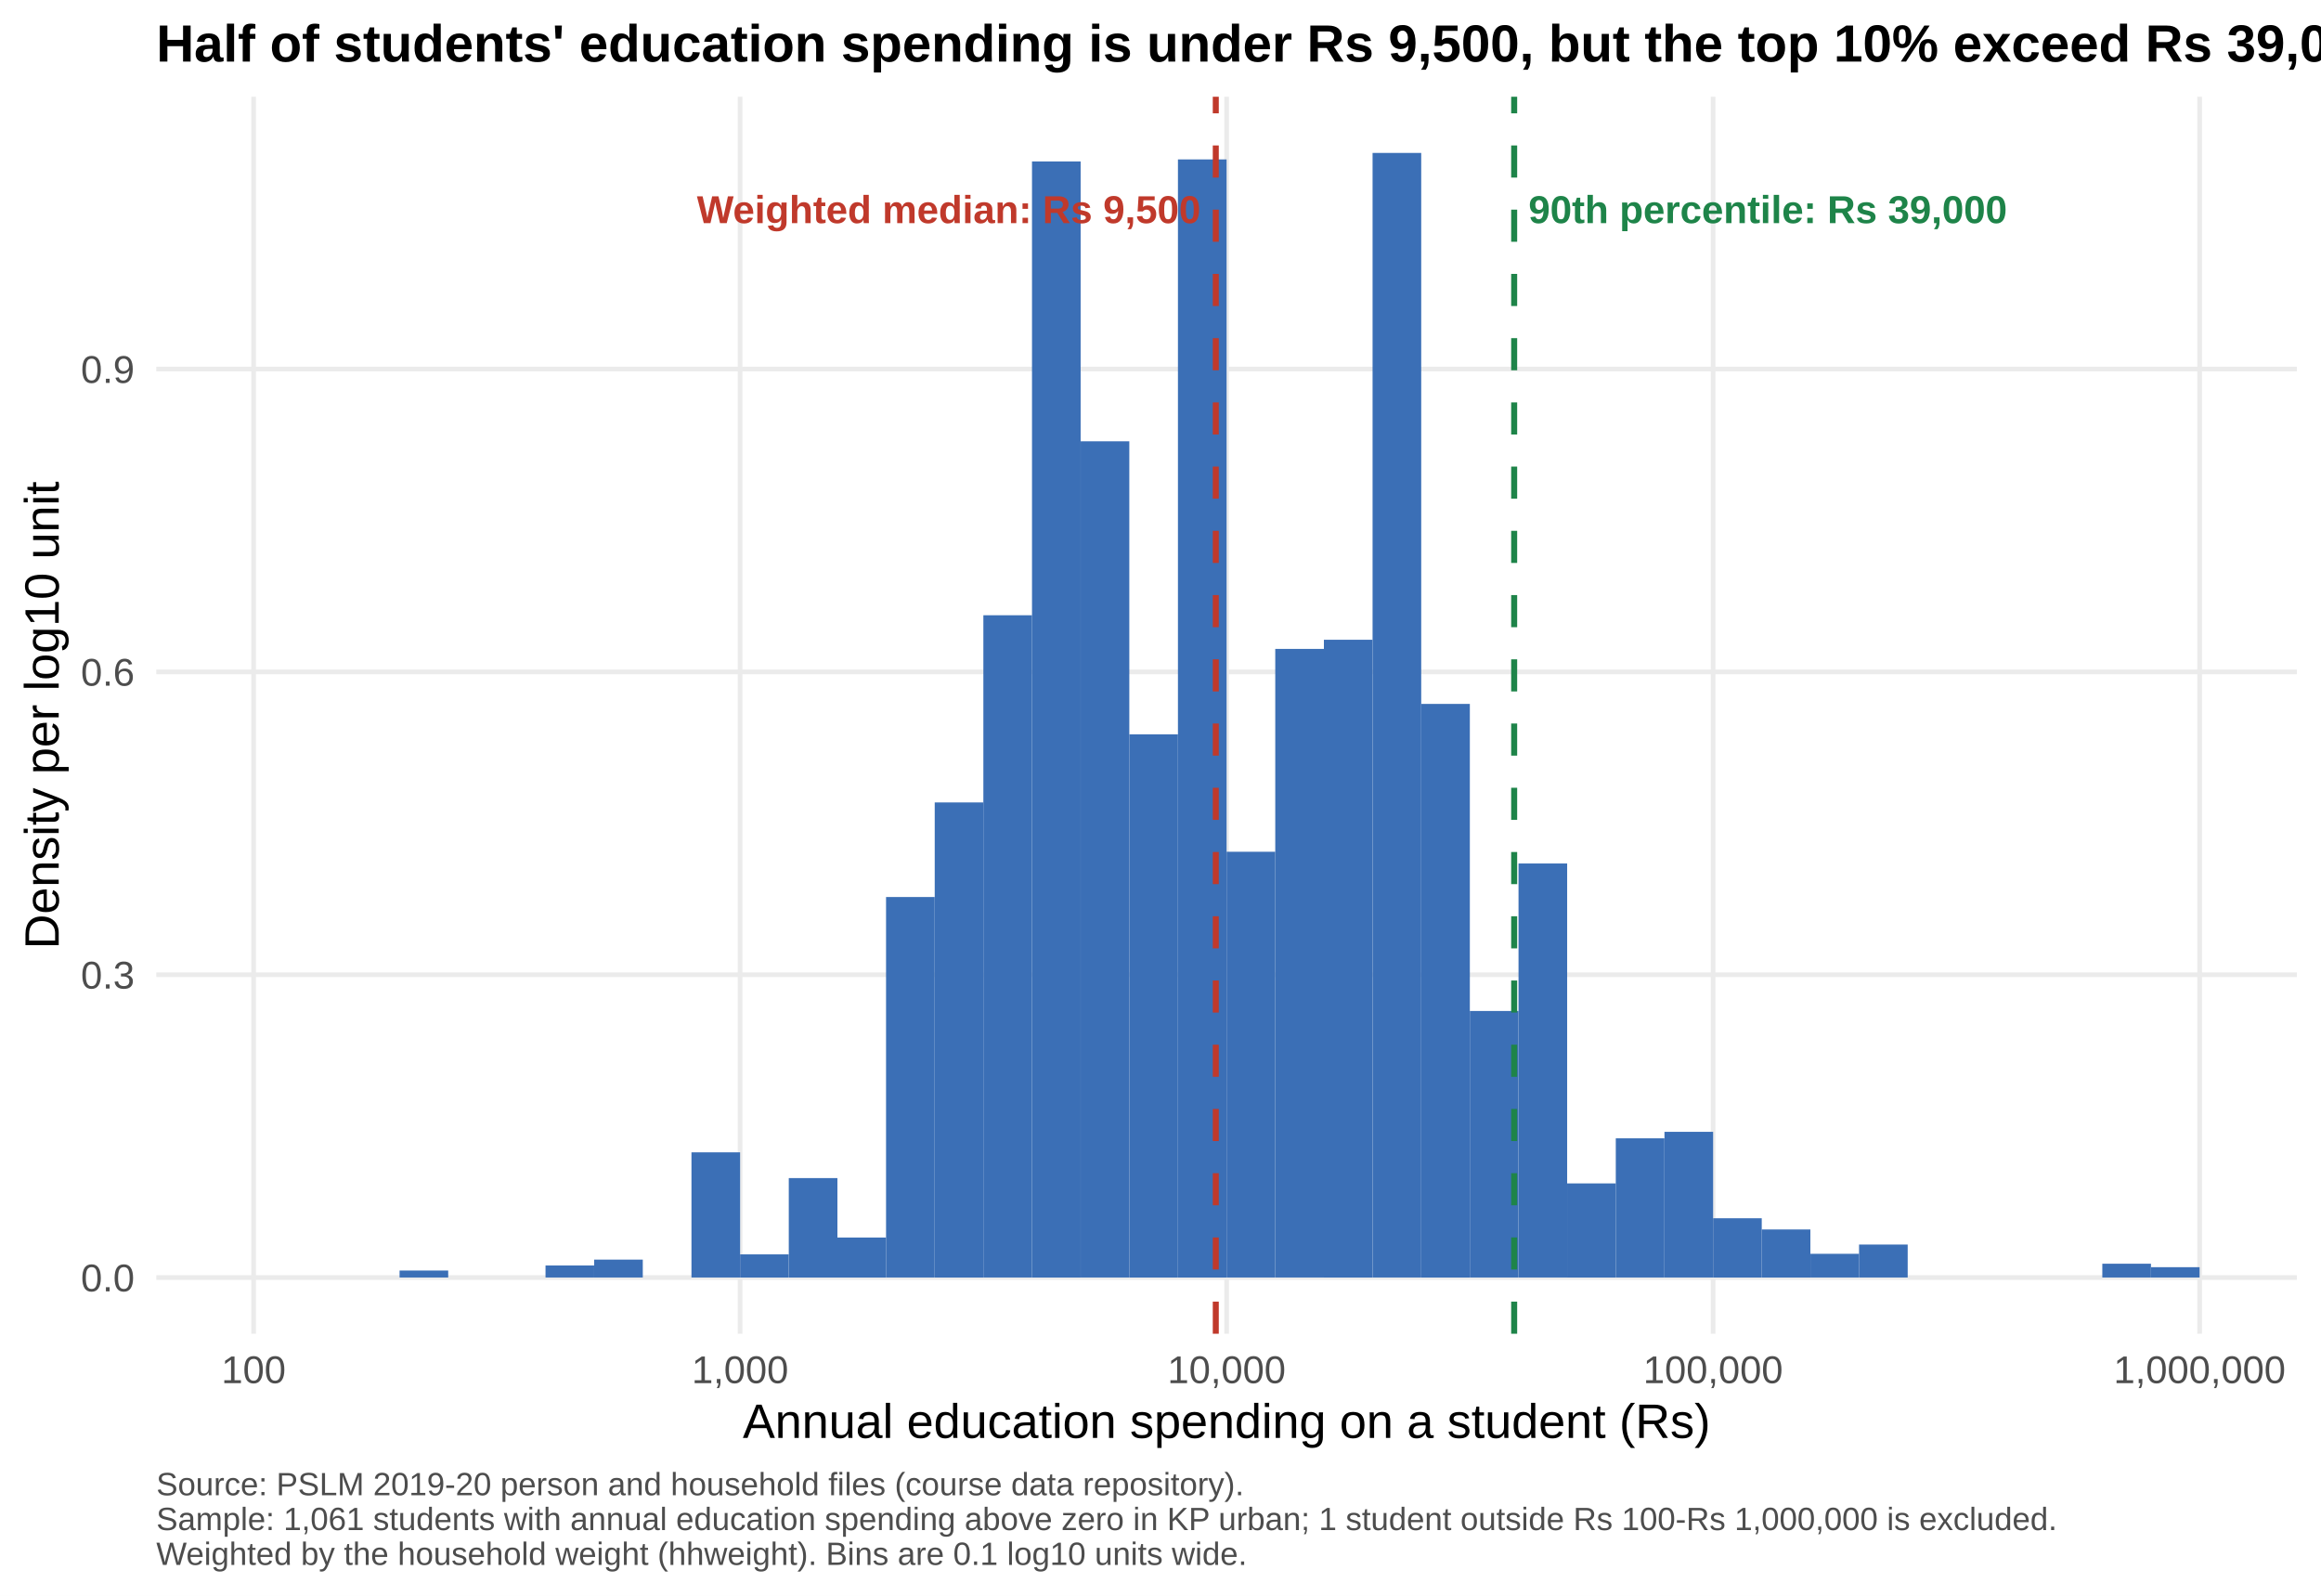
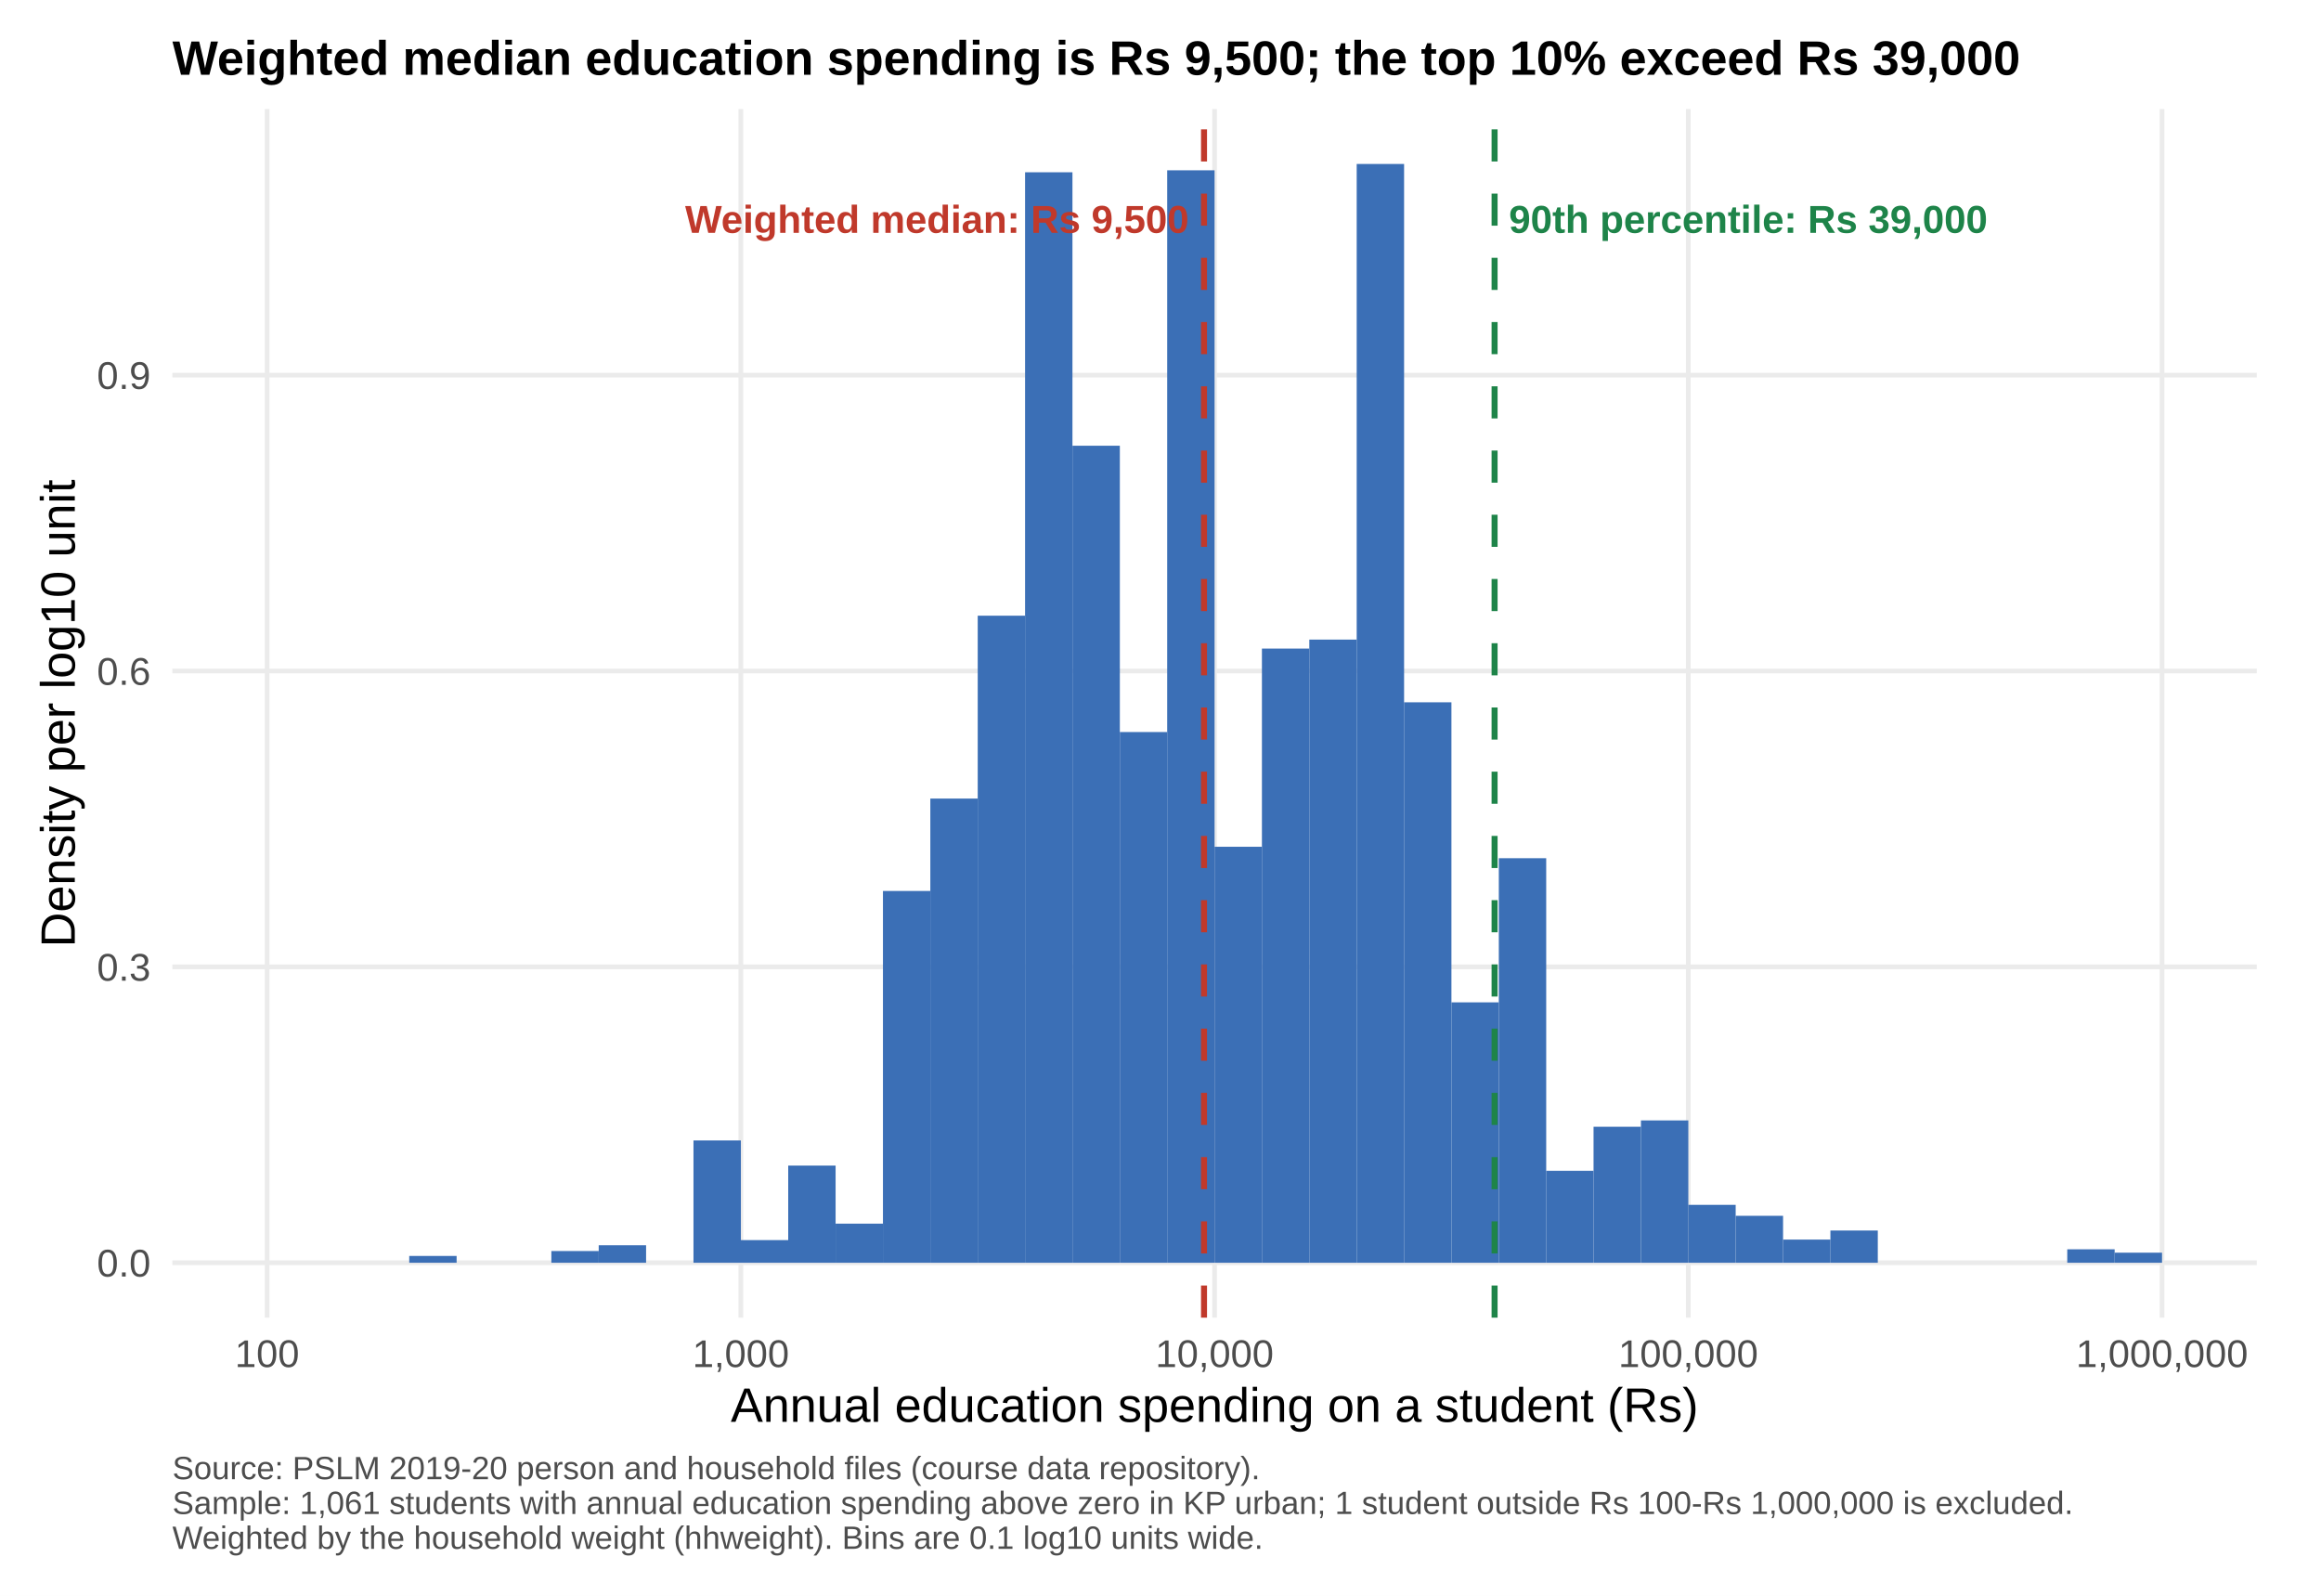
<svg xmlns="http://www.w3.org/2000/svg" width="576.00pt" height="396.00pt" viewBox="0 0 576.00 396.00">
  <g class="svglite">
    <defs>
      <style type="text/css">
    .svglite line, .svglite polyline, .svglite polygon, .svglite path, .svglite rect, .svglite circle {
      fill: none;
      stroke: #000000;
      stroke-linecap: round;
      stroke-linejoin: round;
      stroke-miterlimit: 10.00;
    }
    .svglite text {
      white-space: pre;
    }
    .svglite g.glyphgroup path {
      fill: inherit;
      stroke: none;
    }
  </style>
    </defs>
    <rect width="100%" height="100%" style="stroke: none; fill: #FFFFFF;" />
    <defs>
      <clipPath id="cpMC4wMHw1NzYuMDB8MC4wMHwzOTYuMDA=">
        <rect x="0.00" y="0.00" width="576.00" height="396.00" />
      </clipPath>
    </defs>
    <g clip-path="url(#cpMC4wMHw1NzYuMDB8MC4wMHwzOTYuMDA=)">
-       <rect x="0.00" y="0.00" width="576.00" height="396.00" style="stroke-width: 1.16; stroke: none; fill: #FFFFFF;" />
+       <rect x="-0" y="0.00" width="576.00" height="396.00" style="stroke-width: 1.16; stroke: none; fill: #FFFFFF;" />
    </g>
    <defs>
-       <clipPath id="cpMzguNzl8NTcwLjAyfDI0LjAwfDMzMC45OA==">
-         <rect x="38.79" y="24.00" width="531.23" height="306.98" />
+       <clipPath id="cpNDIuNzh8NTYwLjA2fDI3LjA2fDMyNi45OQ==">
+         <rect x="42.78" y="27.06" width="517.28" height="299.94" />
      </clipPath>
    </defs>
-     <g clip-path="url(#cpMzguNzl8NTcwLjAyfDI0LjAwfDMzMC45OA==)">
-       <polyline points="38.79,317.03 570.02,317.03 " style="stroke-width: 1.16; stroke: #EBEBEB; stroke-linecap: butt;" />
-       <polyline points="38.79,241.88 570.02,241.88 " style="stroke-width: 1.16; stroke: #EBEBEB; stroke-linecap: butt;" />
-       <polyline points="38.79,166.73 570.02,166.73 " style="stroke-width: 1.16; stroke: #EBEBEB; stroke-linecap: butt;" />
-       <polyline points="38.79,91.58 570.02,91.58 " style="stroke-width: 1.16; stroke: #EBEBEB; stroke-linecap: butt;" />
-       <polyline points="62.94,330.98 62.94,24.00 " style="stroke-width: 1.16; stroke: #EBEBEB; stroke-linecap: butt;" />
-       <polyline points="183.67,330.98 183.67,24.00 " style="stroke-width: 1.16; stroke: #EBEBEB; stroke-linecap: butt;" />
-       <polyline points="304.41,330.98 304.41,24.00 " style="stroke-width: 1.16; stroke: #EBEBEB; stroke-linecap: butt;" />
-       <polyline points="425.14,330.98 425.14,24.00 " style="stroke-width: 1.16; stroke: #EBEBEB; stroke-linecap: butt;" />
-       <polyline points="545.88,330.98 545.88,24.00 " style="stroke-width: 1.16; stroke: #EBEBEB; stroke-linecap: butt;" />
-       <rect x="62.94" y="317.03" width="12.07" height="0.00" style="stroke-width: 1.16; stroke: none; stroke-linecap: butt; stroke-linejoin: miter; fill: #3B6FB6;" />
-       <rect x="75.01" y="317.03" width="12.07" height="0.00" style="stroke-width: 1.16; stroke: none; stroke-linecap: butt; stroke-linejoin: miter; fill: #3B6FB6;" />
-       <rect x="87.08" y="317.03" width="12.07" height="0.00" style="stroke-width: 1.16; stroke: none; stroke-linecap: butt; stroke-linejoin: miter; fill: #3B6FB6;" />
-       <rect x="99.16" y="315.29" width="12.07" height="1.73" style="stroke-width: 1.16; stroke: none; stroke-linecap: butt; stroke-linejoin: miter; fill: #3B6FB6;" />
-       <rect x="111.23" y="317.03" width="12.07" height="0.00" style="stroke-width: 1.16; stroke: none; stroke-linecap: butt; stroke-linejoin: miter; fill: #3B6FB6;" />
-       <rect x="123.31" y="317.03" width="12.07" height="0.00" style="stroke-width: 1.16; stroke: none; stroke-linecap: butt; stroke-linejoin: miter; fill: #3B6FB6;" />
-       <rect x="135.38" y="314.04" width="12.07" height="2.98" style="stroke-width: 1.16; stroke: none; stroke-linecap: butt; stroke-linejoin: miter; fill: #3B6FB6;" />
-       <rect x="147.45" y="312.58" width="12.07" height="4.44" style="stroke-width: 1.16; stroke: none; stroke-linecap: butt; stroke-linejoin: miter; fill: #3B6FB6;" />
-       <rect x="159.53" y="317.03" width="12.07" height="0.00" style="stroke-width: 1.16; stroke: none; stroke-linecap: butt; stroke-linejoin: miter; fill: #3B6FB6;" />
-       <rect x="171.60" y="285.96" width="12.07" height="31.06" style="stroke-width: 1.16; stroke: none; stroke-linecap: butt; stroke-linejoin: miter; fill: #3B6FB6;" />
-       <rect x="183.67" y="311.28" width="12.07" height="5.75" style="stroke-width: 1.16; stroke: none; stroke-linecap: butt; stroke-linejoin: miter; fill: #3B6FB6;" />
-       <rect x="195.75" y="292.35" width="12.07" height="24.68" style="stroke-width: 1.16; stroke: none; stroke-linecap: butt; stroke-linejoin: miter; fill: #3B6FB6;" />
-       <rect x="207.82" y="307.10" width="12.07" height="9.93" style="stroke-width: 1.16; stroke: none; stroke-linecap: butt; stroke-linejoin: miter; fill: #3B6FB6;" />
-       <rect x="219.89" y="222.60" width="12.07" height="94.42" style="stroke-width: 1.16; stroke: none; stroke-linecap: butt; stroke-linejoin: miter; fill: #3B6FB6;" />
-       <rect x="231.97" y="199.13" width="12.07" height="117.90" style="stroke-width: 1.16; stroke: none; stroke-linecap: butt; stroke-linejoin: miter; fill: #3B6FB6;" />
-       <rect x="244.04" y="152.68" width="12.07" height="164.34" style="stroke-width: 1.16; stroke: none; stroke-linecap: butt; stroke-linejoin: miter; fill: #3B6FB6;" />
-       <rect x="256.11" y="40.06" width="12.07" height="276.97" style="stroke-width: 1.16; stroke: none; stroke-linecap: butt; stroke-linejoin: miter; fill: #3B6FB6;" />
-       <rect x="268.19" y="109.51" width="12.07" height="207.51" style="stroke-width: 1.16; stroke: none; stroke-linecap: butt; stroke-linejoin: miter; fill: #3B6FB6;" />
-       <rect x="280.26" y="182.23" width="12.07" height="134.80" style="stroke-width: 1.16; stroke: none; stroke-linecap: butt; stroke-linejoin: miter; fill: #3B6FB6;" />
-       <rect x="292.33" y="39.56" width="12.07" height="277.47" style="stroke-width: 1.16; stroke: none; stroke-linecap: butt; stroke-linejoin: miter; fill: #3B6FB6;" />
-       <rect x="304.41" y="211.37" width="12.07" height="105.65" style="stroke-width: 1.16; stroke: none; stroke-linecap: butt; stroke-linejoin: miter; fill: #3B6FB6;" />
-       <rect x="316.48" y="161.03" width="12.07" height="155.99" style="stroke-width: 1.16; stroke: none; stroke-linecap: butt; stroke-linejoin: miter; fill: #3B6FB6;" />
-       <rect x="328.55" y="158.76" width="12.07" height="158.27" style="stroke-width: 1.16; stroke: none; stroke-linecap: butt; stroke-linejoin: miter; fill: #3B6FB6;" />
-       <rect x="340.63" y="37.95" width="12.07" height="279.07" style="stroke-width: 1.16; stroke: none; stroke-linecap: butt; stroke-linejoin: miter; fill: #3B6FB6;" />
-       <rect x="352.70" y="174.68" width="12.07" height="142.35" style="stroke-width: 1.16; stroke: none; stroke-linecap: butt; stroke-linejoin: miter; fill: #3B6FB6;" />
-       <rect x="364.77" y="250.88" width="12.07" height="66.14" style="stroke-width: 1.16; stroke: none; stroke-linecap: butt; stroke-linejoin: miter; fill: #3B6FB6;" />
-       <rect x="376.85" y="214.28" width="12.07" height="102.74" style="stroke-width: 1.16; stroke: none; stroke-linecap: butt; stroke-linejoin: miter; fill: #3B6FB6;" />
-       <rect x="388.92" y="293.67" width="12.07" height="23.36" style="stroke-width: 1.16; stroke: none; stroke-linecap: butt; stroke-linejoin: miter; fill: #3B6FB6;" />
-       <rect x="400.99" y="282.48" width="12.07" height="34.54" style="stroke-width: 1.16; stroke: none; stroke-linecap: butt; stroke-linejoin: miter; fill: #3B6FB6;" />
-       <rect x="413.07" y="280.87" width="12.07" height="36.15" style="stroke-width: 1.16; stroke: none; stroke-linecap: butt; stroke-linejoin: miter; fill: #3B6FB6;" />
-       <rect x="425.14" y="302.32" width="12.07" height="14.71" style="stroke-width: 1.16; stroke: none; stroke-linecap: butt; stroke-linejoin: miter; fill: #3B6FB6;" />
-       <rect x="437.21" y="305.10" width="12.07" height="11.93" style="stroke-width: 1.16; stroke: none; stroke-linecap: butt; stroke-linejoin: miter; fill: #3B6FB6;" />
-       <rect x="449.29" y="311.14" width="12.07" height="5.88" style="stroke-width: 1.16; stroke: none; stroke-linecap: butt; stroke-linejoin: miter; fill: #3B6FB6;" />
-       <rect x="461.36" y="308.84" width="12.07" height="8.18" style="stroke-width: 1.16; stroke: none; stroke-linecap: butt; stroke-linejoin: miter; fill: #3B6FB6;" />
-       <rect x="473.43" y="317.03" width="12.07" height="0.00" style="stroke-width: 1.16; stroke: none; stroke-linecap: butt; stroke-linejoin: miter; fill: #3B6FB6;" />
-       <rect x="485.51" y="317.03" width="12.07" height="0.00" style="stroke-width: 1.16; stroke: none; stroke-linecap: butt; stroke-linejoin: miter; fill: #3B6FB6;" />
-       <rect x="497.58" y="317.03" width="12.07" height="0.00" style="stroke-width: 1.16; stroke: none; stroke-linecap: butt; stroke-linejoin: miter; fill: #3B6FB6;" />
-       <rect x="509.66" y="317.03" width="12.07" height="0.00" style="stroke-width: 1.16; stroke: none; stroke-linecap: butt; stroke-linejoin: miter; fill: #3B6FB6;" />
-       <rect x="521.73" y="313.60" width="12.07" height="3.42" style="stroke-width: 1.16; stroke: none; stroke-linecap: butt; stroke-linejoin: miter; fill: #3B6FB6;" />
-       <rect x="533.80" y="314.46" width="12.07" height="2.56" style="stroke-width: 1.16; stroke: none; stroke-linecap: butt; stroke-linejoin: miter; fill: #3B6FB6;" />
-       <line x1="301.72" y1="330.98" x2="301.72" y2="24.00" style="stroke-width: 1.49; stroke: #C0392B; stroke-dasharray: 7.97,7.97; stroke-linecap: butt;" />
-       <line x1="375.77" y1="330.98" x2="375.77" y2="24.00" style="stroke-width: 1.49; stroke: #1E8449; stroke-dasharray: 7.97,7.97; stroke-linecap: butt;" />
-       <text x="297.97" y="55.37" text-anchor="end" style="font-size: 9.67px; font-weight: bold;fill: #C0392B; font-family: &quot;Arial&quot;;" textLength="125.00px" lengthAdjust="spacingAndGlyphs">Weighted median: Rs 9,500</text>
-       <text x="379.33" y="55.37" style="font-size: 9.67px; font-weight: bold;fill: #1E8449; font-family: &quot;Arial&quot;;" textLength="118.75px" lengthAdjust="spacingAndGlyphs">90th percentile: Rs 39,000</text>
+     <g clip-path="url(#cpNDIuNzh8NTYwLjA2fDI3LjA2fDMyNi45OQ==)">
+       <polyline points="42.78,313.36 560.06,313.36 " style="stroke-width: 1.16; stroke: #EBEBEB; stroke-linecap: butt;" />
+       <polyline points="42.78,239.94 560.06,239.94 " style="stroke-width: 1.16; stroke: #EBEBEB; stroke-linecap: butt;" />
+       <polyline points="42.78,166.51 560.06,166.51 " style="stroke-width: 1.16; stroke: #EBEBEB; stroke-linecap: butt;" />
+       <polyline points="42.78,93.09 560.06,93.09 " style="stroke-width: 1.16; stroke: #EBEBEB; stroke-linecap: butt;" />
+       <polyline points="66.29,326.99 66.29,27.06 " style="stroke-width: 1.16; stroke: #EBEBEB; stroke-linecap: butt;" />
+       <polyline points="183.85,326.99 183.85,27.06 " style="stroke-width: 1.16; stroke: #EBEBEB; stroke-linecap: butt;" />
+       <polyline points="301.42,326.99 301.42,27.06 " style="stroke-width: 1.16; stroke: #EBEBEB; stroke-linecap: butt;" />
+       <polyline points="418.98,326.99 418.98,27.06 " style="stroke-width: 1.16; stroke: #EBEBEB; stroke-linecap: butt;" />
+       <polyline points="536.55,326.99 536.55,27.06 " style="stroke-width: 1.16; stroke: #EBEBEB; stroke-linecap: butt;" />
+       <rect x="66.29" y="313.36" width="11.76" height="0.00" style="stroke-width: 1.16; stroke: none; stroke-linecap: butt; stroke-linejoin: miter; fill: #3B6FB6;" />
+       <rect x="78.05" y="313.36" width="11.76" height="0.00" style="stroke-width: 1.16; stroke: none; stroke-linecap: butt; stroke-linejoin: miter; fill: #3B6FB6;" />
+       <rect x="89.80" y="313.36" width="11.76" height="0.00" style="stroke-width: 1.16; stroke: none; stroke-linecap: butt; stroke-linejoin: miter; fill: #3B6FB6;" />
+       <rect x="101.56" y="311.67" width="11.76" height="1.69" style="stroke-width: 1.16; stroke: none; stroke-linecap: butt; stroke-linejoin: miter; fill: #3B6FB6;" />
+       <rect x="113.31" y="313.36" width="11.76" height="0.00" style="stroke-width: 1.16; stroke: none; stroke-linecap: butt; stroke-linejoin: miter; fill: #3B6FB6;" />
+       <rect x="125.07" y="313.36" width="11.76" height="0.00" style="stroke-width: 1.16; stroke: none; stroke-linecap: butt; stroke-linejoin: miter; fill: #3B6FB6;" />
+       <rect x="136.83" y="310.45" width="11.76" height="2.91" style="stroke-width: 1.16; stroke: none; stroke-linecap: butt; stroke-linejoin: miter; fill: #3B6FB6;" />
+       <rect x="148.58" y="309.02" width="11.76" height="4.34" style="stroke-width: 1.16; stroke: none; stroke-linecap: butt; stroke-linejoin: miter; fill: #3B6FB6;" />
+       <rect x="160.34" y="313.36" width="11.76" height="0.00" style="stroke-width: 1.16; stroke: none; stroke-linecap: butt; stroke-linejoin: miter; fill: #3B6FB6;" />
+       <rect x="172.10" y="283.01" width="11.76" height="30.35" style="stroke-width: 1.16; stroke: none; stroke-linecap: butt; stroke-linejoin: miter; fill: #3B6FB6;" />
+       <rect x="183.85" y="307.74" width="11.76" height="5.62" style="stroke-width: 1.16; stroke: none; stroke-linecap: butt; stroke-linejoin: miter; fill: #3B6FB6;" />
+       <rect x="195.61" y="289.25" width="11.76" height="24.11" style="stroke-width: 1.16; stroke: none; stroke-linecap: butt; stroke-linejoin: miter; fill: #3B6FB6;" />
+       <rect x="207.37" y="303.66" width="11.76" height="9.70" style="stroke-width: 1.16; stroke: none; stroke-linecap: butt; stroke-linejoin: miter; fill: #3B6FB6;" />
+       <rect x="219.12" y="221.10" width="11.76" height="92.26" style="stroke-width: 1.16; stroke: none; stroke-linecap: butt; stroke-linejoin: miter; fill: #3B6FB6;" />
+       <rect x="230.88" y="198.17" width="11.76" height="115.19" style="stroke-width: 1.16; stroke: none; stroke-linecap: butt; stroke-linejoin: miter; fill: #3B6FB6;" />
+       <rect x="242.64" y="152.79" width="11.76" height="160.57" style="stroke-width: 1.16; stroke: none; stroke-linecap: butt; stroke-linejoin: miter; fill: #3B6FB6;" />
+       <rect x="254.39" y="42.75" width="11.76" height="270.61" style="stroke-width: 1.16; stroke: none; stroke-linecap: butt; stroke-linejoin: miter; fill: #3B6FB6;" />
+       <rect x="266.15" y="110.61" width="11.76" height="202.75" style="stroke-width: 1.16; stroke: none; stroke-linecap: butt; stroke-linejoin: miter; fill: #3B6FB6;" />
+       <rect x="277.91" y="181.66" width="11.76" height="131.70" style="stroke-width: 1.16; stroke: none; stroke-linecap: butt; stroke-linejoin: miter; fill: #3B6FB6;" />
+       <rect x="289.66" y="42.26" width="11.76" height="271.10" style="stroke-width: 1.16; stroke: none; stroke-linecap: butt; stroke-linejoin: miter; fill: #3B6FB6;" />
+       <rect x="301.42" y="210.13" width="11.76" height="103.23" style="stroke-width: 1.16; stroke: none; stroke-linecap: butt; stroke-linejoin: miter; fill: #3B6FB6;" />
+       <rect x="313.17" y="160.95" width="11.76" height="152.41" style="stroke-width: 1.16; stroke: none; stroke-linecap: butt; stroke-linejoin: miter; fill: #3B6FB6;" />
+       <rect x="324.93" y="158.72" width="11.76" height="154.64" style="stroke-width: 1.16; stroke: none; stroke-linecap: butt; stroke-linejoin: miter; fill: #3B6FB6;" />
+       <rect x="336.69" y="40.69" width="11.76" height="272.67" style="stroke-width: 1.16; stroke: none; stroke-linecap: butt; stroke-linejoin: miter; fill: #3B6FB6;" />
+       <rect x="348.44" y="174.28" width="11.76" height="139.08" style="stroke-width: 1.16; stroke: none; stroke-linecap: butt; stroke-linejoin: miter; fill: #3B6FB6;" />
+       <rect x="360.20" y="248.74" width="11.76" height="64.62" style="stroke-width: 1.16; stroke: none; stroke-linecap: butt; stroke-linejoin: miter; fill: #3B6FB6;" />
+       <rect x="371.96" y="212.97" width="11.76" height="100.39" style="stroke-width: 1.16; stroke: none; stroke-linecap: butt; stroke-linejoin: miter; fill: #3B6FB6;" />
+       <rect x="383.71" y="290.54" width="11.76" height="22.82" style="stroke-width: 1.16; stroke: none; stroke-linecap: butt; stroke-linejoin: miter; fill: #3B6FB6;" />
+       <rect x="395.47" y="279.61" width="11.76" height="33.75" style="stroke-width: 1.16; stroke: none; stroke-linecap: butt; stroke-linejoin: miter; fill: #3B6FB6;" />
+       <rect x="407.23" y="278.04" width="11.76" height="35.32" style="stroke-width: 1.16; stroke: none; stroke-linecap: butt; stroke-linejoin: miter; fill: #3B6FB6;" />
+       <rect x="418.98" y="298.99" width="11.76" height="14.37" style="stroke-width: 1.16; stroke: none; stroke-linecap: butt; stroke-linejoin: miter; fill: #3B6FB6;" />
+       <rect x="430.74" y="301.71" width="11.76" height="11.65" style="stroke-width: 1.16; stroke: none; stroke-linecap: butt; stroke-linejoin: miter; fill: #3B6FB6;" />
+       <rect x="442.50" y="307.61" width="11.76" height="5.75" style="stroke-width: 1.16; stroke: none; stroke-linecap: butt; stroke-linejoin: miter; fill: #3B6FB6;" />
+       <rect x="454.25" y="305.36" width="11.76" height="8.00" style="stroke-width: 1.16; stroke: none; stroke-linecap: butt; stroke-linejoin: miter; fill: #3B6FB6;" />
+       <rect x="466.01" y="313.36" width="11.76" height="0.00" style="stroke-width: 1.16; stroke: none; stroke-linecap: butt; stroke-linejoin: miter; fill: #3B6FB6;" />
+       <rect x="477.76" y="313.36" width="11.76" height="0.00" style="stroke-width: 1.16; stroke: none; stroke-linecap: butt; stroke-linejoin: miter; fill: #3B6FB6;" />
+       <rect x="489.52" y="313.36" width="11.76" height="0.00" style="stroke-width: 1.16; stroke: none; stroke-linecap: butt; stroke-linejoin: miter; fill: #3B6FB6;" />
+       <rect x="501.28" y="313.36" width="11.76" height="0.00" style="stroke-width: 1.16; stroke: none; stroke-linecap: butt; stroke-linejoin: miter; fill: #3B6FB6;" />
+       <rect x="513.03" y="310.02" width="11.76" height="3.34" style="stroke-width: 1.16; stroke: none; stroke-linecap: butt; stroke-linejoin: miter; fill: #3B6FB6;" />
+       <rect x="524.79" y="310.86" width="11.76" height="2.50" style="stroke-width: 1.16; stroke: none; stroke-linecap: butt; stroke-linejoin: miter; fill: #3B6FB6;" />
+       <line x1="298.80" y1="326.99" x2="298.80" y2="27.06" style="stroke-width: 1.49; stroke: #C0392B; stroke-dasharray: 7.97,7.97; stroke-linecap: butt;" />
+       <line x1="370.91" y1="326.99" x2="370.91" y2="27.06" style="stroke-width: 1.49; stroke: #1E8449; stroke-dasharray: 7.97,7.97; stroke-linecap: butt;" />
+       <text x="295.05" y="57.79" text-anchor="end" style="font-size: 9.67px; font-weight: bold;fill: #C0392B; font-family: &quot;Arial&quot;;" textLength="125.00px" lengthAdjust="spacingAndGlyphs">Weighted median: Rs 9,500</text>
+       <text x="374.47" y="57.79" style="font-size: 9.67px; font-weight: bold;fill: #1E8449; font-family: &quot;Arial&quot;;" textLength="118.75px" lengthAdjust="spacingAndGlyphs">90th percentile: Rs 39,000</text>
    </g>
    <g clip-path="url(#cpMC4wMHw1NzYuMDB8MC4wMHwzOTYuMDA=)">
-       <text x="33.41" y="320.46" text-anchor="end" style="font-size: 9.60px;fill: #4D4D4D; font-family: &quot;Arial&quot;;" textLength="13.33px" lengthAdjust="spacingAndGlyphs">0.0</text>
-       <text x="33.41" y="245.31" text-anchor="end" style="font-size: 9.60px;fill: #4D4D4D; font-family: &quot;Arial&quot;;" textLength="13.33px" lengthAdjust="spacingAndGlyphs">0.3</text>
-       <text x="33.41" y="170.16" text-anchor="end" style="font-size: 9.60px;fill: #4D4D4D; font-family: &quot;Arial&quot;;" textLength="13.33px" lengthAdjust="spacingAndGlyphs">0.6</text>
-       <text x="33.41" y="95.02" text-anchor="end" style="font-size: 9.60px;fill: #4D4D4D; font-family: &quot;Arial&quot;;" textLength="13.33px" lengthAdjust="spacingAndGlyphs">0.9</text>
-       <text x="62.94" y="343.23" text-anchor="middle" style="font-size: 9.60px;fill: #4D4D4D; font-family: &quot;Arial&quot;;" textLength="15.98px" lengthAdjust="spacingAndGlyphs">100</text>
-       <text x="183.67" y="343.23" text-anchor="middle" style="font-size: 9.60px;fill: #4D4D4D; font-family: &quot;Arial&quot;;" textLength="23.98px" lengthAdjust="spacingAndGlyphs">1,000</text>
-       <text x="304.41" y="343.23" text-anchor="middle" style="font-size: 9.60px;fill: #4D4D4D; font-family: &quot;Arial&quot;;" textLength="29.31px" lengthAdjust="spacingAndGlyphs">10,000</text>
-       <text x="425.14" y="343.23" text-anchor="middle" style="font-size: 9.60px;fill: #4D4D4D; font-family: &quot;Arial&quot;;" textLength="34.64px" lengthAdjust="spacingAndGlyphs">100,000</text>
-       <text x="545.88" y="343.23" text-anchor="middle" style="font-size: 9.60px;fill: #4D4D4D; font-family: &quot;Arial&quot;;" textLength="42.64px" lengthAdjust="spacingAndGlyphs">1,000,000</text>
-       <text x="304.41" y="356.83" text-anchor="middle" style="font-size: 12.00px; font-family: &quot;Arial&quot;;" textLength="240.09px" lengthAdjust="spacingAndGlyphs">Annual education spending on a student (Rs)</text>
-       <text transform="translate(14.57,177.49) rotate(-90)" text-anchor="middle" style="font-size: 12.00px; font-family: &quot;Arial&quot;;" textLength="116.05px" lengthAdjust="spacingAndGlyphs">Density per log10 unit</text>
-       <text x="38.79" y="15.29" style="font-size: 13.00px; font-weight: bold; font-family: &quot;Arial&quot;;" textLength="553.58px" lengthAdjust="spacingAndGlyphs">Half of students' education spending is under Rs 9,500, but the top 10% exceed Rs 39,000</text>
-       <text x="38.79" y="371.06" style="font-size: 8.00px;fill: #4D4D4D; font-family: &quot;Arial&quot;;" textLength="270.12px" lengthAdjust="spacingAndGlyphs">Source: PSLM 2019-20 person and household files (course data repository).</text>
-       <text x="38.79" y="379.70" style="font-size: 8.00px;fill: #4D4D4D; font-family: &quot;Arial&quot;;" textLength="471.95px" lengthAdjust="spacingAndGlyphs">Sample: 1,061 students with annual education spending above zero in KP urban; 1 student outside Rs 100-Rs 1,000,000 is excluded.</text>
-       <text x="38.79" y="388.34" style="font-size: 8.00px;fill: #4D4D4D; font-family: &quot;Arial&quot;;" textLength="270.83px" lengthAdjust="spacingAndGlyphs">Weighted by the household weight (hhweight). Bins are 0.1 log10 units wide.</text>
+       <text x="37.40" y="316.79" text-anchor="end" style="font-size: 9.60px;fill: #4D4D4D; font-family: &quot;Arial&quot;;" textLength="13.33px" lengthAdjust="spacingAndGlyphs">0.0</text>
+       <text x="37.40" y="243.37" text-anchor="end" style="font-size: 9.60px;fill: #4D4D4D; font-family: &quot;Arial&quot;;" textLength="13.33px" lengthAdjust="spacingAndGlyphs">0.3</text>
+       <text x="37.40" y="169.95" text-anchor="end" style="font-size: 9.60px;fill: #4D4D4D; font-family: &quot;Arial&quot;;" textLength="13.33px" lengthAdjust="spacingAndGlyphs">0.6</text>
+       <text x="37.40" y="96.52" text-anchor="end" style="font-size: 9.60px;fill: #4D4D4D; font-family: &quot;Arial&quot;;" textLength="13.33px" lengthAdjust="spacingAndGlyphs">0.9</text>
+       <text x="66.29" y="339.24" text-anchor="middle" style="font-size: 9.60px;fill: #4D4D4D; font-family: &quot;Arial&quot;;" textLength="15.98px" lengthAdjust="spacingAndGlyphs">100</text>
+       <text x="183.85" y="339.24" text-anchor="middle" style="font-size: 9.60px;fill: #4D4D4D; font-family: &quot;Arial&quot;;" textLength="23.98px" lengthAdjust="spacingAndGlyphs">1,000</text>
+       <text x="301.42" y="339.24" text-anchor="middle" style="font-size: 9.60px;fill: #4D4D4D; font-family: &quot;Arial&quot;;" textLength="29.31px" lengthAdjust="spacingAndGlyphs">10,000</text>
+       <text x="418.98" y="339.24" text-anchor="middle" style="font-size: 9.60px;fill: #4D4D4D; font-family: &quot;Arial&quot;;" textLength="34.64px" lengthAdjust="spacingAndGlyphs">100,000</text>
+       <text x="536.55" y="339.24" text-anchor="middle" style="font-size: 9.60px;fill: #4D4D4D; font-family: &quot;Arial&quot;;" textLength="42.64px" lengthAdjust="spacingAndGlyphs">1,000,000</text>
+       <text x="301.42" y="352.84" text-anchor="middle" style="font-size: 12.00px; font-family: &quot;Arial&quot;;" textLength="240.09px" lengthAdjust="spacingAndGlyphs">Annual education spending on a student (Rs)</text>
+       <text transform="translate(18.56,177.03) rotate(-90)" text-anchor="middle" style="font-size: 12.00px; font-family: &quot;Arial&quot;;" textLength="116.05px" lengthAdjust="spacingAndGlyphs">Density per log10 unit</text>
+       <text x="42.78" y="18.56" style="font-size: 12.00px; font-weight: bold; font-family: &quot;Arial&quot;;" textLength="458.42px" lengthAdjust="spacingAndGlyphs">Weighted median education spending is Rs 9,500; the top 10% exceed Rs 39,000</text>
+       <text x="42.78" y="367.07" style="font-size: 8.00px;fill: #4D4D4D; font-family: &quot;Arial&quot;;" textLength="270.12px" lengthAdjust="spacingAndGlyphs">Source: PSLM 2019-20 person and household files (course data repository).</text>
+       <text x="42.78" y="375.71" style="font-size: 8.00px;fill: #4D4D4D; font-family: &quot;Arial&quot;;" textLength="471.95px" lengthAdjust="spacingAndGlyphs">Sample: 1,061 students with annual education spending above zero in KP urban; 1 student outside Rs 100-Rs 1,000,000 is excluded.</text>
+       <text x="42.78" y="384.35" style="font-size: 8.00px;fill: #4D4D4D; font-family: &quot;Arial&quot;;" textLength="270.83px" lengthAdjust="spacingAndGlyphs">Weighted by the household weight (hhweight). Bins are 0.1 log10 units wide.</text>
    </g>
  </g>
</svg>
